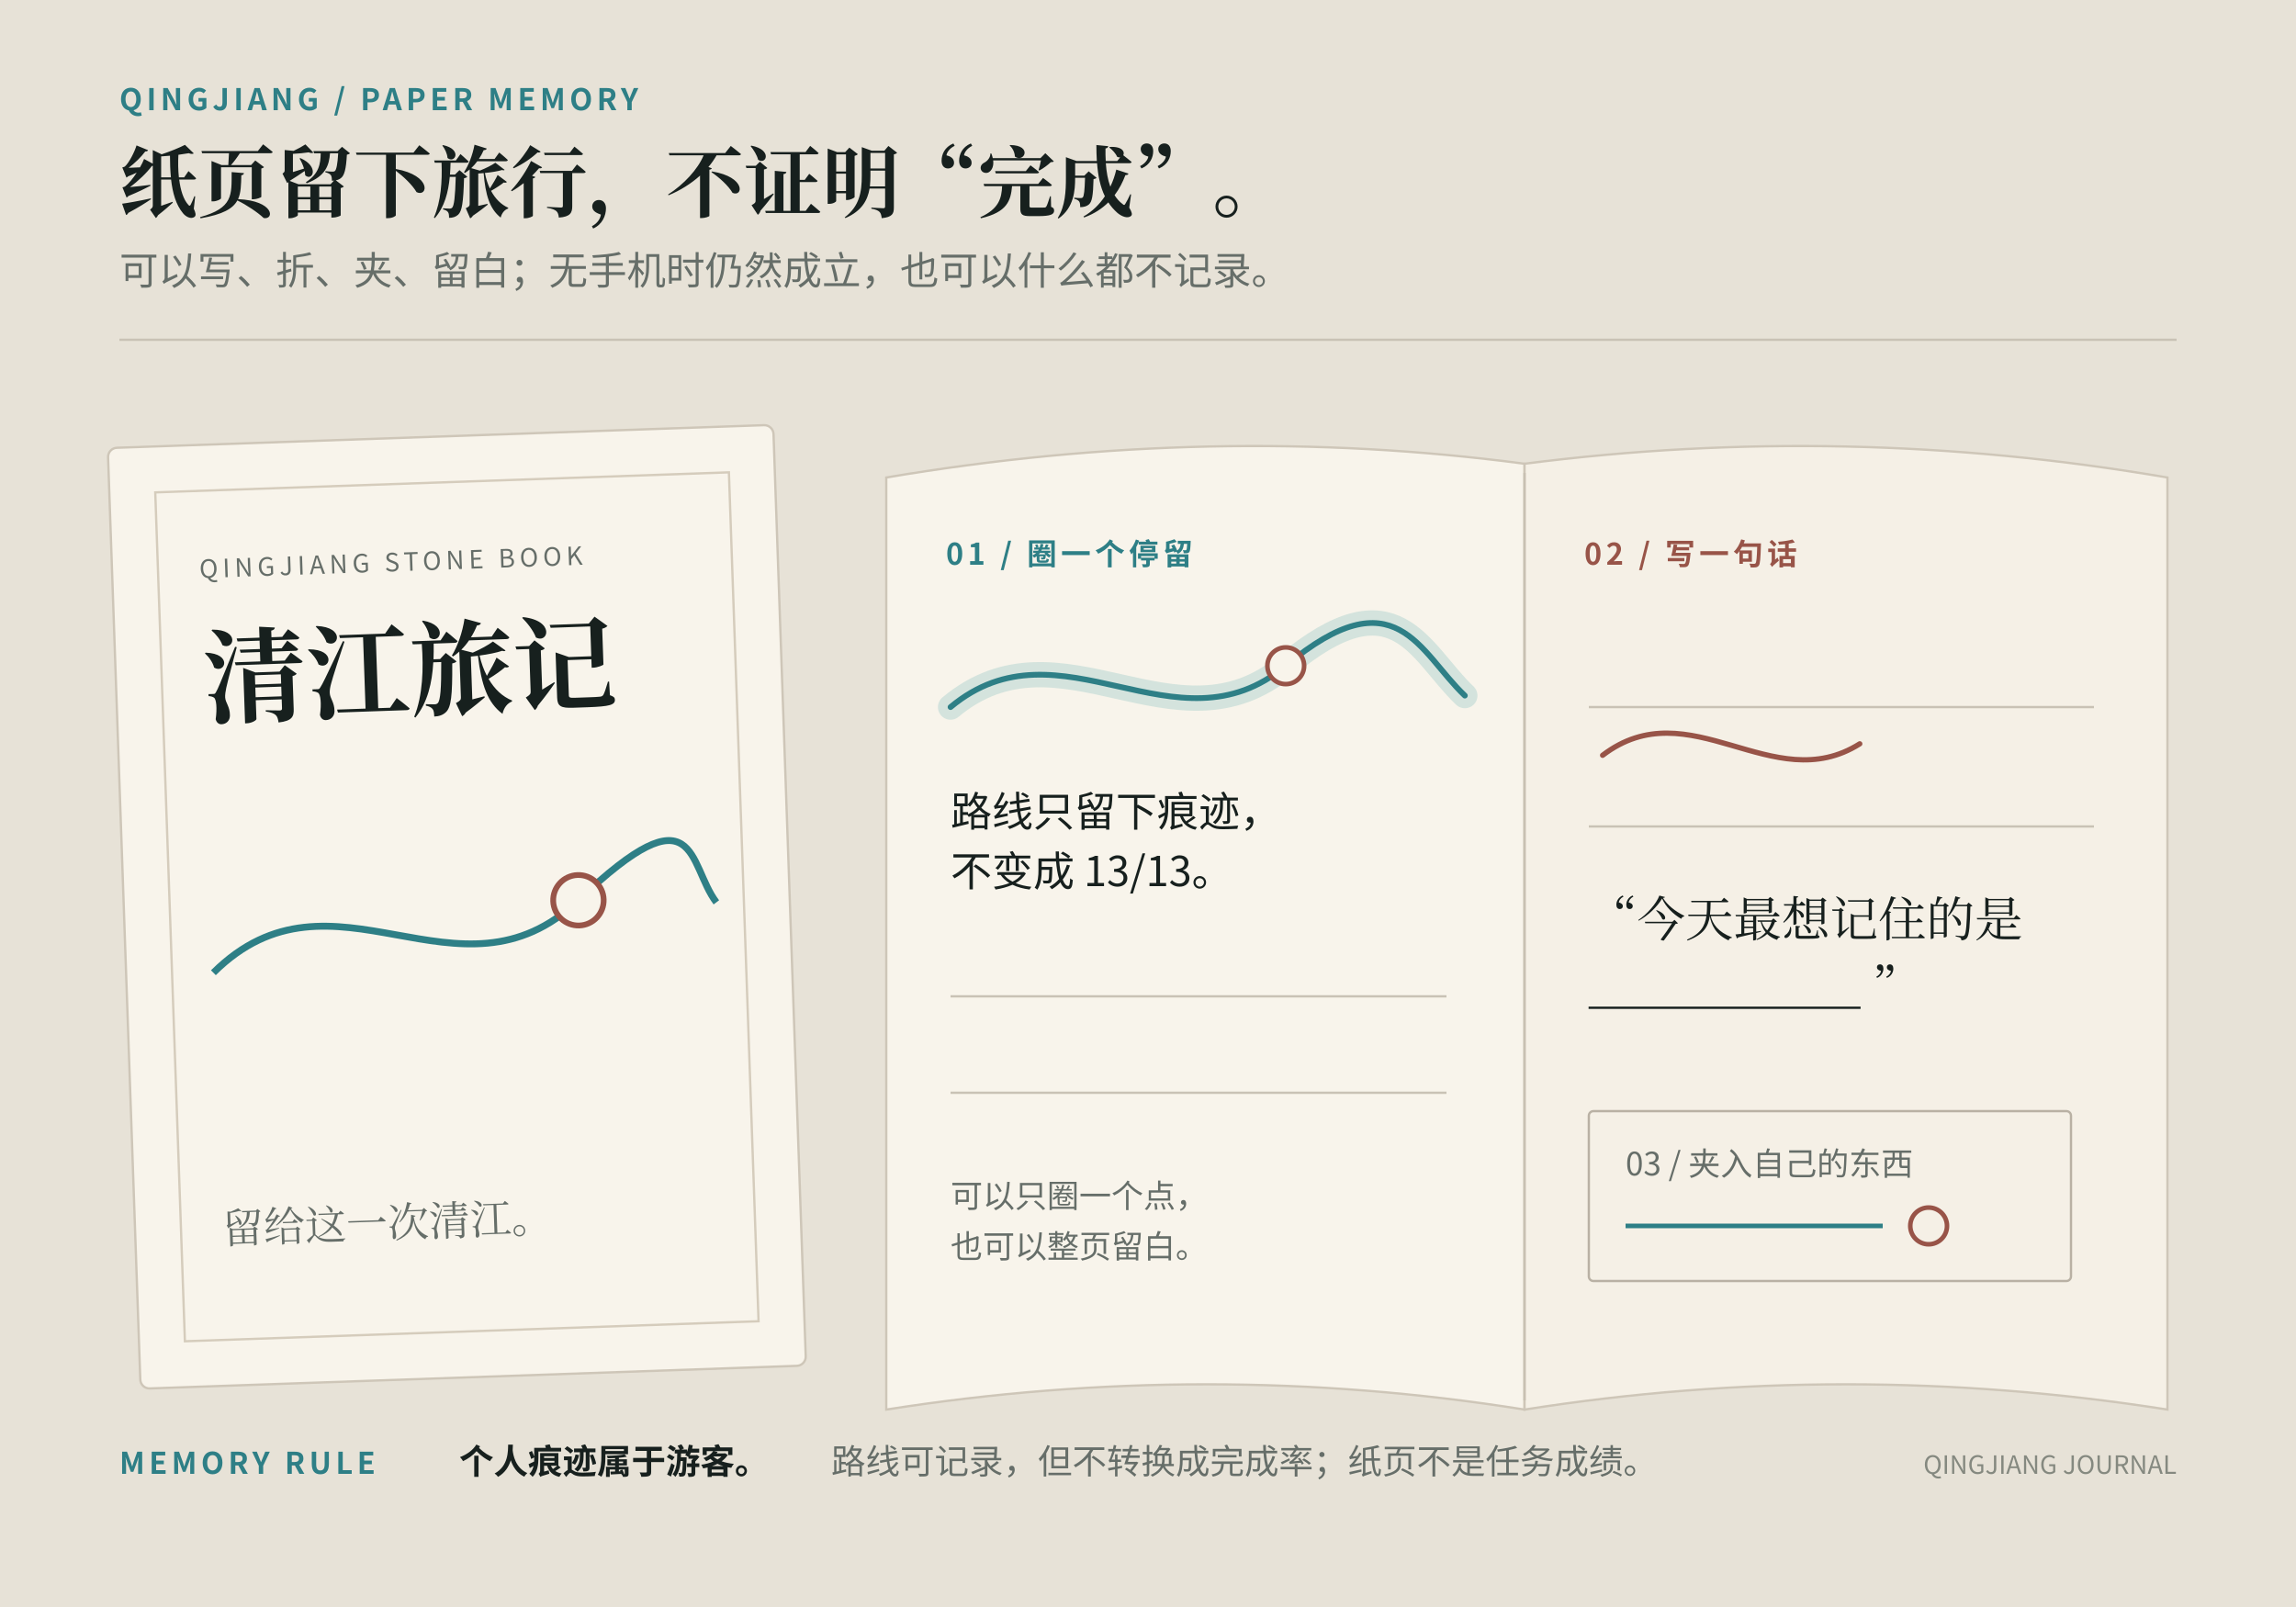
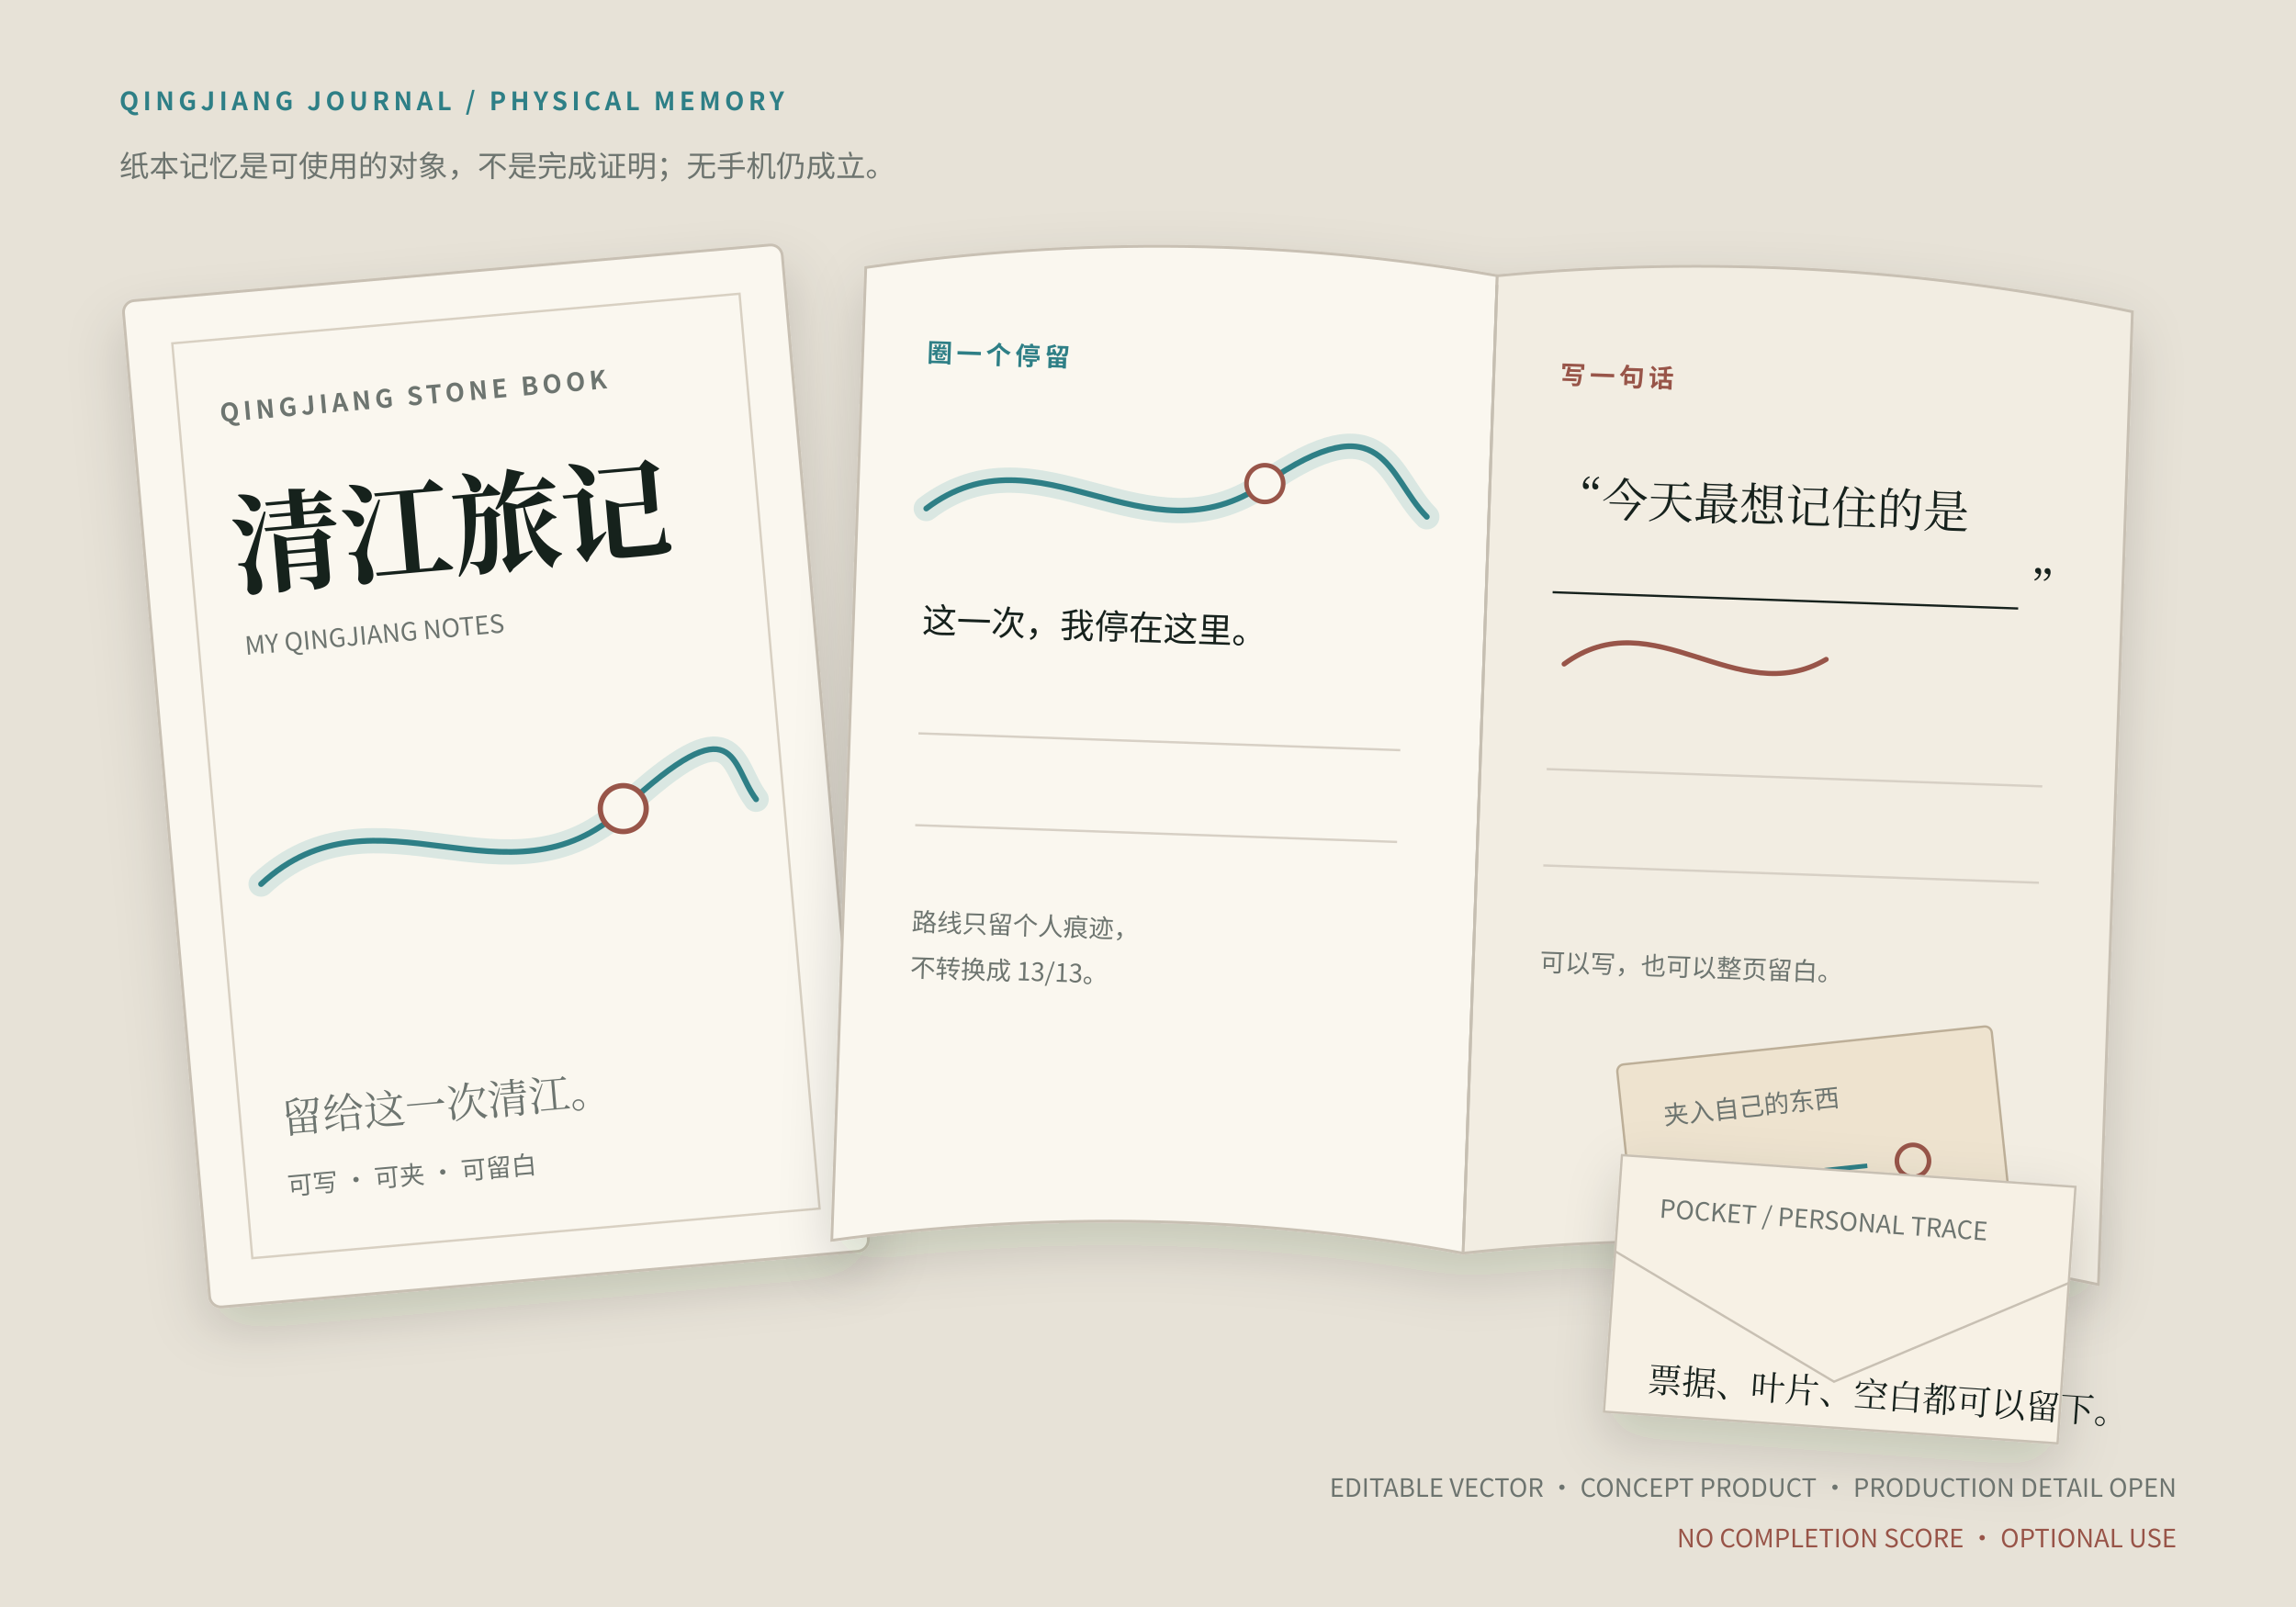
<svg xmlns="http://www.w3.org/2000/svg" width="1000" height="700" viewBox="0 0 1000 700" role="img" aria-labelledby="title desc">
  <defs>
    <style>
- .sans{font-family:"Noto Sans CJK SC","Microsoft YaHei",Arial,sans-serif}.serif{font-family:"Noto Serif CJK SC","Songti SC","SimSun",serif}.ink{fill:#17201E}.muted{fill:#666E69}.water{fill:#2E7F86}.seal{fill:#985448}.hair{stroke:#C9C2B5;stroke-width:1}.paper{fill:#F8F4EB;stroke:#CEC6B8;stroke-width:1}.label{font-size:13px;font-weight:700;letter-spacing:1.8px}.body{font-size:18px}.micro{font-size:14px}
- </style>
+       .sans{font-family:"Noto Sans CJK SC","Microsoft YaHei",Arial,sans-serif}.serif{font-family:"Noto Serif CJK SC","Songti SC","SimSun",serif}
+       .ink{fill:#17201E}.muted{fill:#6D746F}.water{fill:#2E7F86}.seal{fill:#985448}.paper{fill:#FAF7EF}.paper2{fill:#F2EDE2}.edge{stroke:#C8C0B3;stroke-width:1.2}.hair{stroke:#D7D0C5;stroke-width:1}.route{fill:none;stroke:#2E7F86;stroke-width:2.5;stroke-linecap:round}.route-soft{fill:none;stroke:#B9D8D5;stroke-width:11;stroke-linecap:round;opacity:.5}.label{font-size:11px;font-weight:700;letter-spacing:1.8px}.micro{font-size:11px}.body{font-size:15px}
+     </style>
+     <filter id="shadow" x="-20%" y="-20%" width="140%" height="140%">
+       <feDropShadow dx="0" dy="10" stdDeviation="12" flood-color="#17201E" flood-opacity=".16" />
+     </filter>
  </defs>
  <rect width="1000" height="700" fill="#E7E2D7" />
+   <g transform="translate(72 118) rotate(-5 144 220)" filter="url(#shadow)">
+     <rect width="288" height="440" rx="5" class="paper edge" />
+     <rect x="20" y="20" width="248" height="400" fill="none" stroke="#D8D0C2" />
+     <text x="38" y="56" class="sans muted label">QINGJIANG STONE BOOK</text>
+     <text x="38" y="128" class="serif ink" font-size="48" font-weight="700">清江旅记</text>
+     <text x="40" y="158" class="sans muted micro">MY QINGJIANG NOTES</text>
+     <path d="M38 258 C92 216 144 281 198 239 S246 224 256 240" class="route-soft" />
+     <path d="M38 258 C92 216 144 281 198 239 S246 224 256 240" class="route" />
+     <circle cx="198" cy="239" r="10" fill="#FAF7EF" stroke="#985448" stroke-width="2.3" />
+     <text x="38" y="367" class="serif muted" font-size="18">留给这一次清江。</text>
+     <text x="38" y="394" class="sans muted micro">可写 · 可夹 · 可留白</text>
+   </g>
+   <g transform="translate(370 98) rotate(2 275 226)" filter="url(#shadow)">
+     <path d="M0 28 Q139 3 275 22 L275 448 Q139 428 0 452 Z" class="paper edge" />
+     <path d="M275 22 Q413 4 552 28 L552 452 Q414 428 275 448 Z" class="paper2 edge" />
+     <path d="M275 26V444" stroke="#C6BFB2" stroke-width="1.2" />
+     <text x="28" y="68" class="sans water label">圈一个停留</text>
+     <path d="M30 132 C78 93 126 154 177 116 S230 111 248 128" class="route-soft" />
+     <path d="M30 132 C78 93 126 154 177 116 S230 111 248 128" class="route" />
+     <circle cx="177" cy="116" r="8" fill="#FAF7EF" stroke="#985448" stroke-width="2" />
+     <text x="30" y="186" class="sans ink body">这一次，我停在这里。</text>
+     <line x1="30" y1="230" x2="240" y2="230" class="hair" />
+     <line x1="30" y1="270" x2="240" y2="270" class="hair" />
+     <text x="30" y="316" class="sans muted micro">路线只留个人痕迹，</text>
+     <text x="30" y="336" class="sans muted micro">不转换成 13/13。</text>
+     <text x="304" y="68" class="sans seal label">写一句话</text>
+     <text x="304" y="125" class="serif ink" font-size="20">“今天最想记住的是</text>
+     <text x="304" y="158" class="serif ink" font-size="20">__________________ ”</text>
+     <path d="M310 190 C348 160 386 208 424 184" fill="none" stroke="#985448" stroke-width="2.2" stroke-linecap="round" />
+     <line x1="304" y1="236" x2="520" y2="236" class="hair" />
+     <line x1="304" y1="278" x2="520" y2="278" class="hair" />
+     <text x="304" y="324" class="sans muted micro">可以写，也可以整页留白。</text>
+     <g transform="translate(344 352) rotate(-8 82 42)">
+       <rect width="164" height="84" rx="3" fill="#EEE3CF" stroke="#BDAF98" />
+       <text x="18" y="28" class="sans muted micro">夹入自己的东西</text>
+       <path d="M18 55h86" stroke="#2E7F86" stroke-width="2" />
+       <circle cx="124" cy="55" r="7" fill="none" stroke="#985448" stroke-width="2" />
+     </g>
+   </g>
+   <g transform="translate(702 510) rotate(4 100 60)" filter="url(#shadow)">
+     <path d="M0 0h198v112H0z" fill="#F7F1E5" stroke="#C8C0B3" />
+     <path d="M0 42 L99 92 L198 42" fill="none" stroke="#C8C0B3" />
+     <text x="18" y="26" class="sans muted micro">POCKET / PERSONAL TRACE</text>
+     <text x="18" y="102" class="serif ink" font-size="15">票据、叶片、空白都可以留下。</text>
+   </g>
  <g class="sans">
-     <text x="52" y="48" class="water label">QINGJIANG / PAPER MEMORY</text>
-     <text x="52" y="92" class="serif ink" font-size="34" font-weight="700">纸页留下旅行，不证明“完成”。</text>
-     <text x="52" y="124" class="muted" font-size="17">可以写、折、夹、留白；无手机时仍然成立，也可以什么都不记录。</text>
-   </g>
-   <line x1="52" y1="148" x2="948" y2="148" class="hair" />
-   <g transform="translate(54 190) rotate(-2 145 205)">
-     <rect width="290" height="410" rx="4" class="paper" />
-     <rect x="20" y="20" width="250" height="370" fill="none" stroke="#D5CCBC" />
-     <text x="38" y="58" class="sans muted" font-size="11" letter-spacing="2">QINGJIANG STONE BOOK</text>
-     <text x="38" y="118" class="serif ink" font-size="45" font-weight="700">清江旅记</text>
-     <path d="M38 230 C92 180 144 252 198 204 S246 190 258 207" fill="none" stroke="#2E7F86" stroke-width="3" />
-     <circle cx="198" cy="204" r="11" fill="#F8F4EB" stroke="#985448" stroke-width="2.5" />
-     <text x="38" y="348" class="serif muted" font-size="18">留给这一次清江。</text>
-   </g>
-   <g transform="translate(386 184)">
-     <path d="M0 24 Q142 0 278 18 L278 430 Q140 408 0 430 Z" class="paper" />
-     <path d="M278 18 Q418 0 558 24 L558 430 Q418 408 278 430 Z" fill="#F5F0E6" stroke="#CEC6B8" />
-     <path d="M278 22V426" stroke="#C8C0B2" />
-     <g class="sans">
-       <text x="26" y="62" class="water label">01 / 圈一个停留</text>
-       <text x="304" y="62" class="seal label">02 / 写一句话</text>
-     </g>
-     <path d="M28 124 C76 84 126 146 174 106 S232 100 252 119" fill="none" stroke="#A8CFCB" stroke-width="11" stroke-linecap="round" opacity=".45" />
-     <path d="M28 124 C76 84 126 146 174 106 S232 100 252 119" fill="none" stroke="#2E7F86" stroke-width="2.5" stroke-linecap="round" />
-     <circle cx="174" cy="106" r="8" fill="#F8F4EB" stroke="#985448" stroke-width="2" />
-     <text x="28" y="176" class="sans ink body">路线只留下痕迹，</text>
-     <text x="28" y="202" class="sans ink body">不变成 13/13。</text>
-     <line x1="28" y1="250" x2="244" y2="250" class="hair" />
-     <line x1="28" y1="292" x2="244" y2="292" class="hair" />
-     <text x="28" y="342" class="sans muted micro">可以只圈一个点，</text>
-     <text x="28" y="364" class="sans muted micro">也可以整页留白。</text>
-     <line x1="306" y1="124" x2="526" y2="124" class="hair" />
-     <line x1="306" y1="176" x2="526" y2="176" class="hair" />
-     <path d="M312 145 C350 116 386 164 424 140" fill="none" stroke="#985448" stroke-width="2.3" stroke-linecap="round" />
-     <text x="306" y="224" class="serif ink" font-size="21">“今天最想记住的是</text>
-     <text x="306" y="254" class="serif ink" font-size="21">__________ ”</text>
-     <rect x="306" y="300" width="210" height="74" rx="2" fill="none" stroke="#B9B1A4" />
-     <text x="322" y="328" class="sans muted micro">03 / 夹入自己的东西</text>
-     <path d="M322 350h112" stroke="#2E7F86" stroke-width="2" />
-     <circle cx="454" cy="350" r="8" fill="none" stroke="#985448" stroke-width="2" />
-   </g>
-   <g transform="translate(52 642)" class="sans">
-     <text class="water label">MEMORY RULE</text>
-     <text x="148" class="ink" font-size="15" font-weight="700">个人痕迹属于游客。</text>
-     <text x="310" class="muted" font-size="15">路线可记录，但不转换成完成率；纸页不是任务成绩。</text>
-     <text x="896" font-size="11" text-anchor="end" fill="#858980">QINGJIANG JOURNAL</text>
+     <text x="52" y="48" class="water label">QINGJIANG JOURNAL / PHYSICAL MEMORY</text>
+     <text x="52" y="77" class="muted" font-size="13">纸本记忆是可使用的对象，不是完成证明；无手机仍成立。</text>
+     <text x="948" y="652" text-anchor="end" class="muted micro">EDITABLE VECTOR · CONCEPT PRODUCT · PRODUCTION DETAIL OPEN</text>
+     <text x="948" y="674" text-anchor="end" class="seal micro">NO COMPLETION SCORE · OPTIONAL USE</text>
  </g>
</svg>
